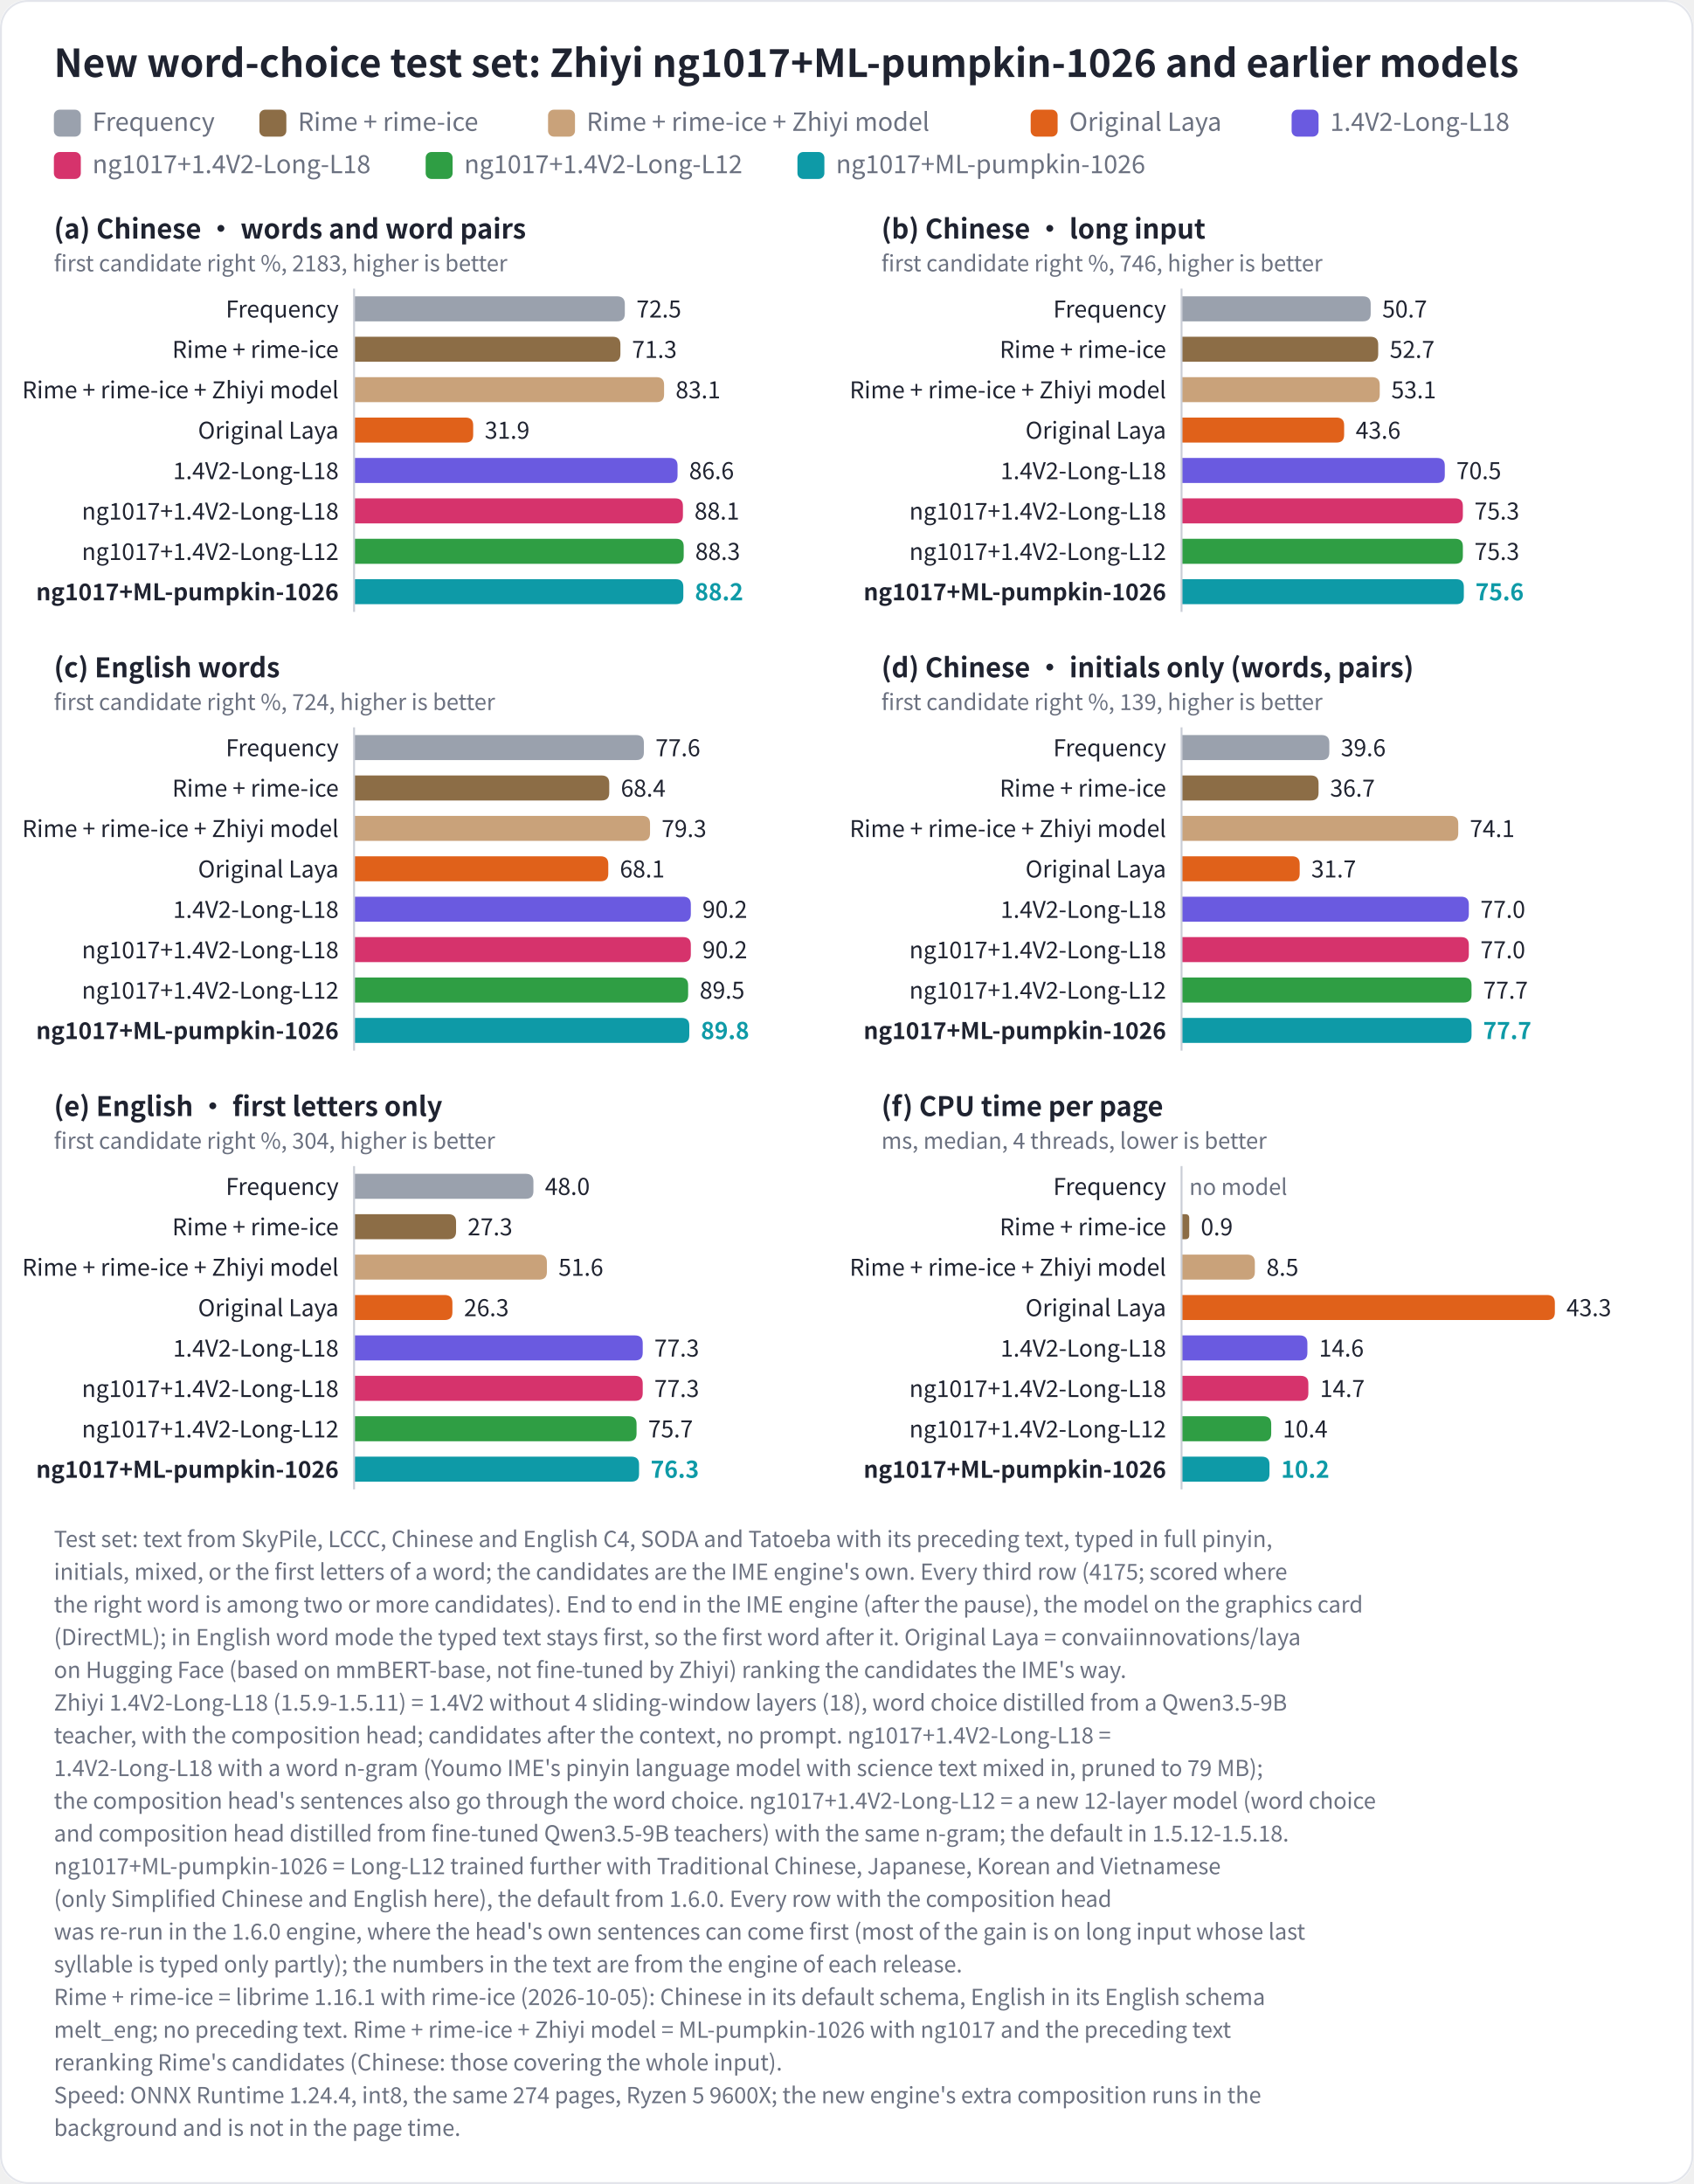
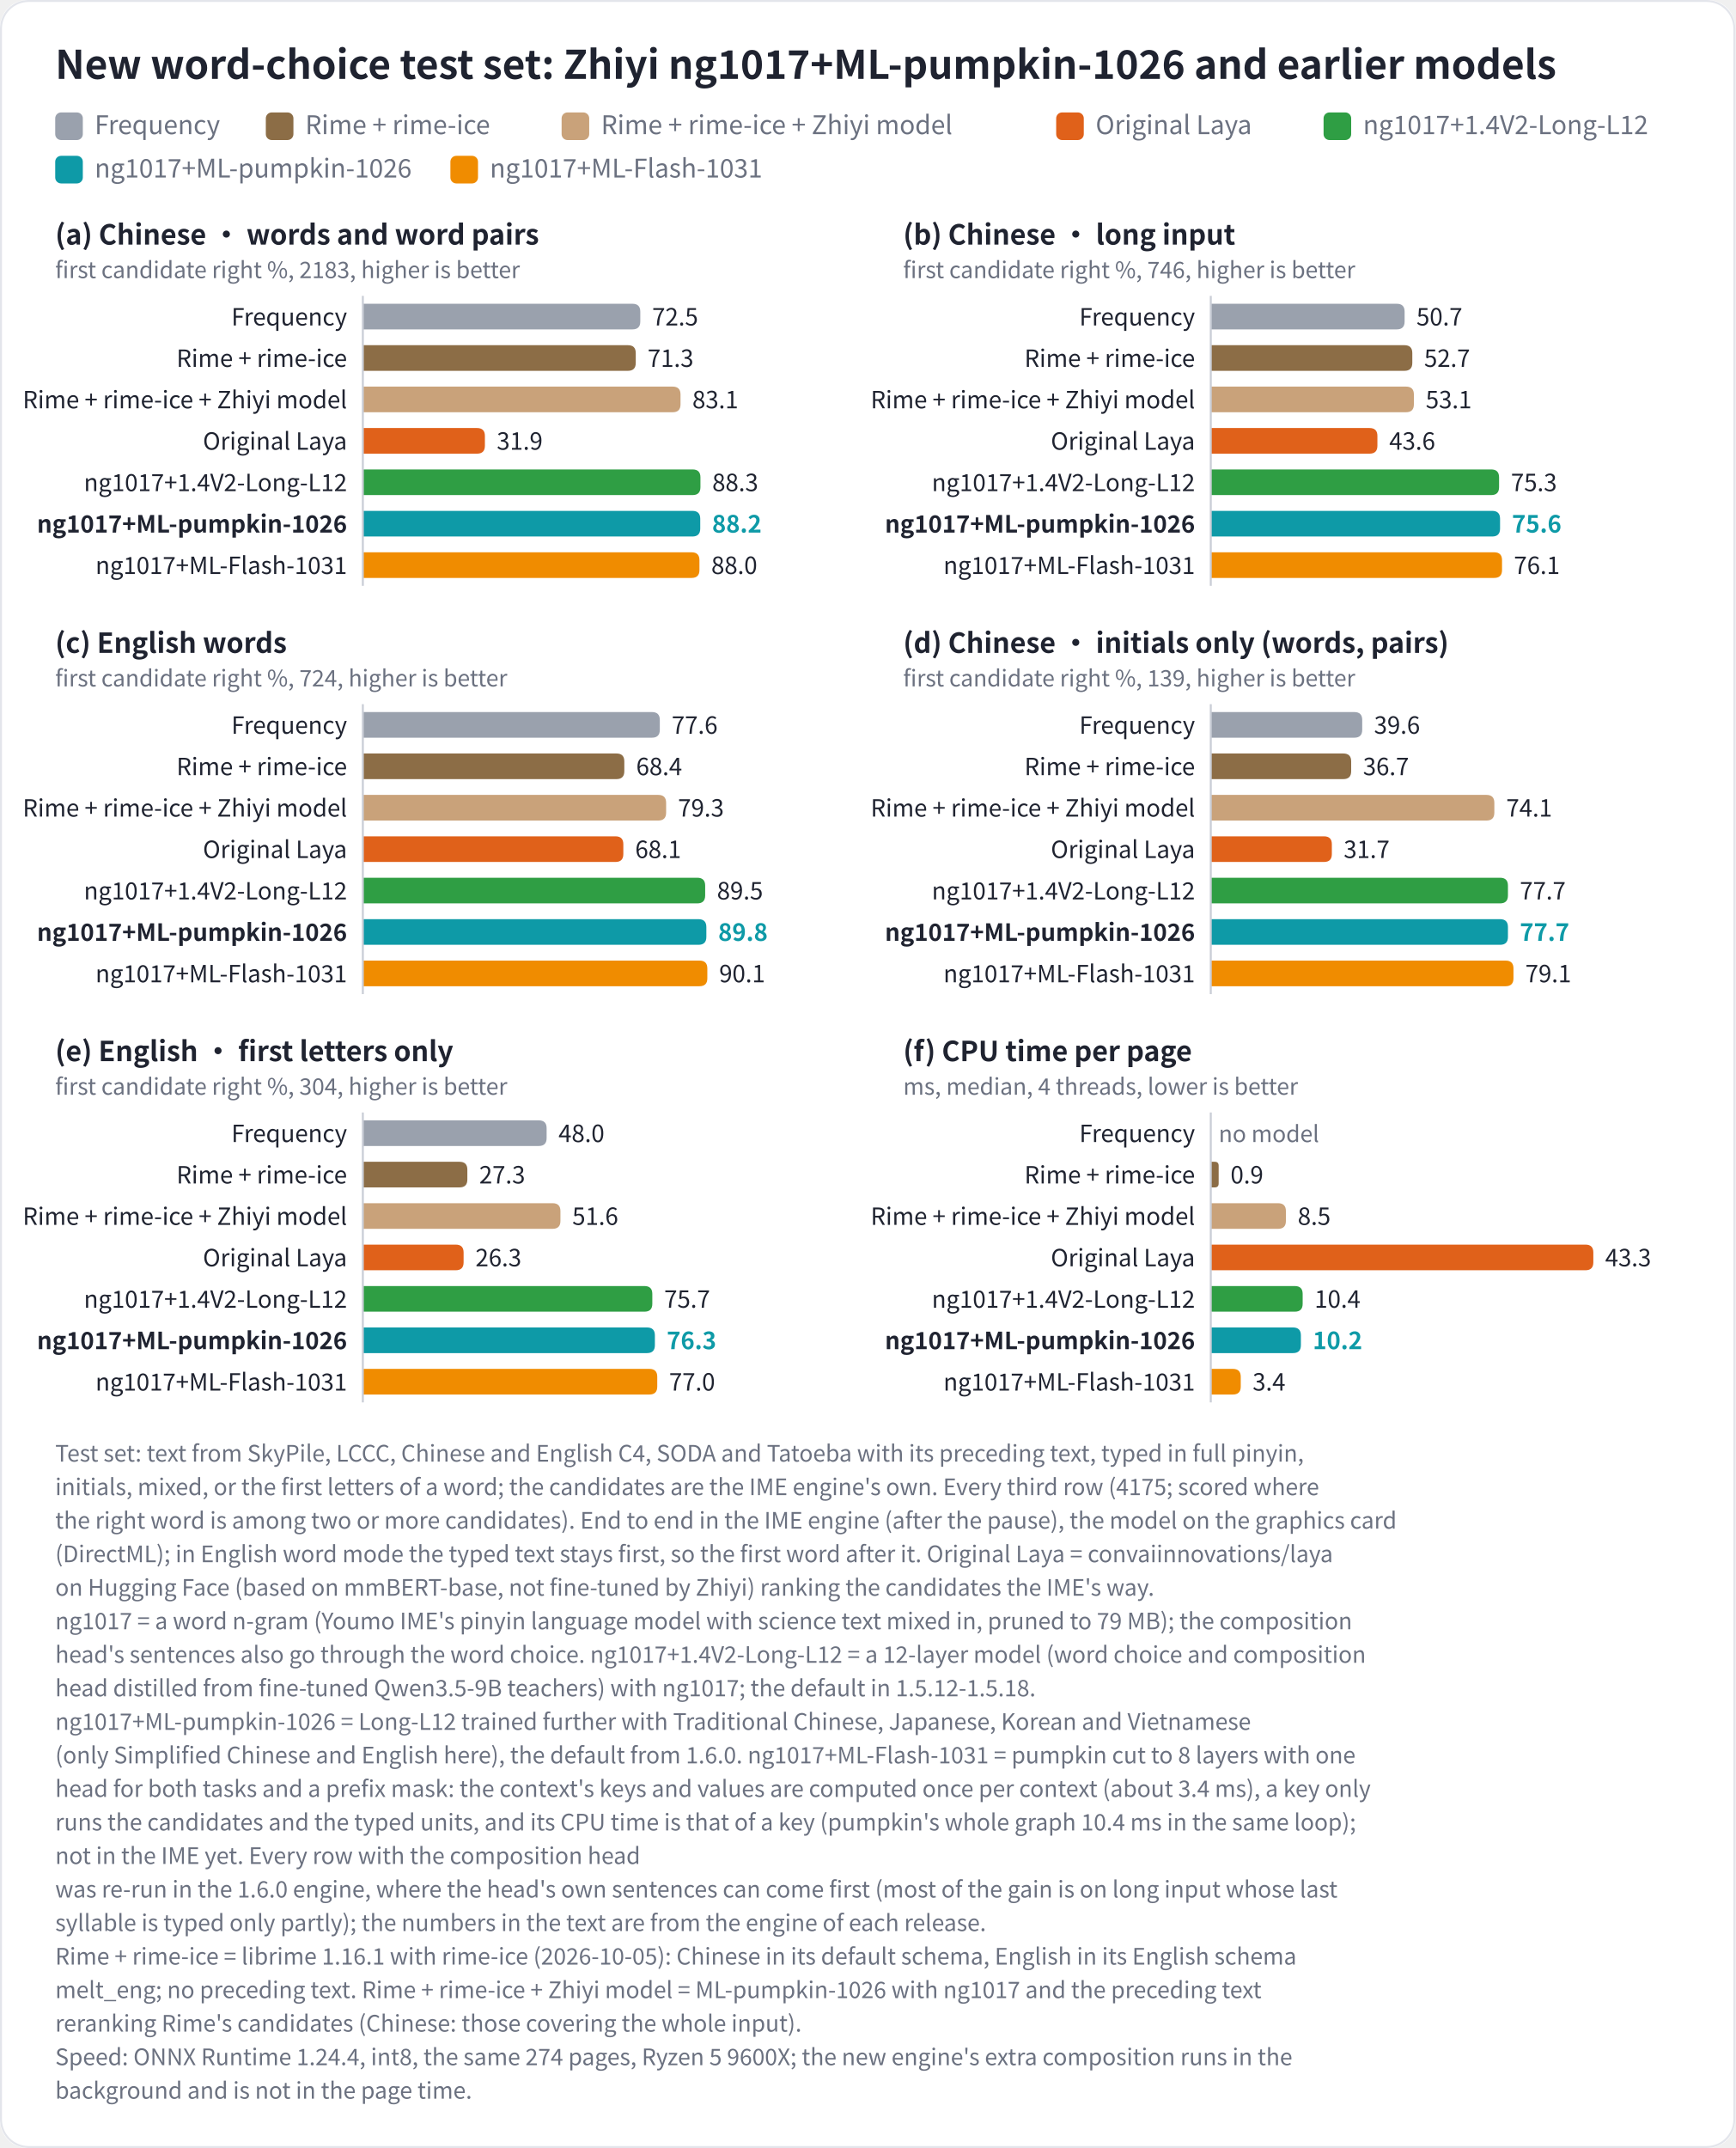
- <svg xmlns="http://www.w3.org/2000/svg" width="880" height="1135" viewBox="0 0 880 1135" font-family="'Microsoft YaHei','PingFang SC','Noto Sans CJK SC','Segoe UI',sans-serif">
-   <rect width="880" height="1135" rx="14" fill="#FFFFFF" />
-   <rect x="0.5" y="0.5" width="879" height="1134" rx="14" fill="none" stroke="#E3E5EB" />
+ <svg xmlns="http://www.w3.org/2000/svg" width="880" height="1089" viewBox="0 0 880 1089" font-family="'Microsoft YaHei','PingFang SC','Noto Sans CJK SC','Segoe UI',sans-serif">
+   <rect width="880" height="1089" rx="14" fill="#FFFFFF" />
+   <rect x="0.5" y="0.5" width="879" height="1088" rx="14" fill="none" stroke="#E3E5EB" />
  <text x="28" y="40" font-size="20" font-weight="700" fill="#1F2330">New word-choice test set: Zhiyi ng1017+ML-pumpkin-1026 and earlier models</text>
  <rect x="28" y="57" width="14" height="14" rx="3" fill="#9AA1AD" />
  <text x="48" y="68" font-size="13" fill="#6B7180">Frequency</text>
  <rect x="134.8" y="57" width="14" height="14" rx="3" fill="#8C6D46" />
  <text x="154.8" y="68" font-size="13" fill="#6B7180">Rime + rime-ice</text>
  <rect x="284.8" y="57" width="14" height="14" rx="3" fill="#C9A27A" />
  <text x="304.8" y="68" font-size="13" fill="#6B7180">Rime + rime-ice + Zhiyi model</text>
  <rect x="535.6" y="57" width="14" height="14" rx="3" fill="#E0611A" />
  <text x="555.6" y="68" font-size="13" fill="#6B7180">Original Laya</text>
-   <rect x="671.2" y="57" width="14" height="14" rx="3" fill="#6A5AE0" />
-   <text x="691.2" y="68" font-size="13" fill="#6B7180">1.4V2-Long-L18</text>
-   <rect x="28" y="79" width="14" height="14" rx="3" fill="#D6336C" />
-   <text x="48" y="90" font-size="13" fill="#6B7180">ng1017+1.4V2-Long-L18</text>
-   <rect x="221.2" y="79" width="14" height="14" rx="3" fill="#2F9E44" />
-   <text x="241.2" y="90" font-size="13" fill="#6B7180">ng1017+1.4V2-Long-L12</text>
-   <rect x="414.4" y="79" width="14" height="14" rx="3" fill="#0E9AA7" />
-   <text x="434.4" y="90" font-size="13" fill="#6B7180">ng1017+ML-pumpkin-1026</text>
+   <rect x="671.2" y="57" width="14" height="14" rx="3" fill="#2F9E44" />
+   <text x="691.2" y="68" font-size="13" fill="#6B7180">ng1017+1.4V2-Long-L12</text>
+   <rect x="28" y="79" width="14" height="14" rx="3" fill="#0E9AA7" />
+   <text x="48" y="90" font-size="13" fill="#6B7180">ng1017+ML-pumpkin-1026</text>
+   <rect x="228.4" y="79" width="14" height="14" rx="3" fill="#F08C00" />
+   <text x="248.4" y="90" font-size="13" fill="#6B7180">ng1017+ML-Flash-1031</text>
  <text x="28" y="124" font-size="14" font-weight="700" fill="#1F2330">(a) Chinese · words and word pairs</text>
  <text x="28" y="141" font-size="11.5" fill="#6B7180">first candidate right %, 2183, higher is better</text>
  <text x="176" y="165" font-size="12" text-anchor="end" font-weight="400" fill="#1F2330">Frequency</text>
  <path d="M184,154 H320.7 Q324.7,154 324.7,158.0 V163.0 Q324.7,167 320.7,167 H184 Z" fill="#9AA1AD" />
  <text x="330.7" y="165" font-size="12" font-weight="400" fill="#1F2330">72.5</text>
  <text x="176" y="186" font-size="12" text-anchor="end" font-weight="400" fill="#1F2330">Rime + rime-ice</text>
  <path d="M184,175 H318.4 Q322.4,175 322.4,179.0 V184.0 Q322.4,188 318.4,188 H184 Z" fill="#8C6D46" />
  <text x="328.4" y="186" font-size="12" font-weight="400" fill="#1F2330">71.3</text>
  <text x="176" y="207" font-size="12" text-anchor="end" font-weight="400" fill="#1F2330">Rime + rime-ice + Zhiyi model</text>
  <path d="M184,196 H341.1 Q345.1,196 345.1,200.0 V205.0 Q345.1,209 341.1,209 H184 Z" fill="#C9A27A" />
  <text x="351.1" y="207" font-size="12" font-weight="400" fill="#1F2330">83.1</text>
  <text x="176" y="228" font-size="12" text-anchor="end" font-weight="400" fill="#1F2330">Original Laya</text>
  <path d="M184,217 H241.9 Q245.9,217 245.9,221.0 V226.0 Q245.9,230 241.9,230 H184 Z" fill="#E0611A" />
  <text x="251.9" y="228" font-size="12" font-weight="400" fill="#1F2330">31.9</text>
-   <text x="176" y="249" font-size="12" text-anchor="end" font-weight="400" fill="#1F2330">1.4V2-Long-L18</text>
-   <path d="M184,238 H348.1 Q352.1,238 352.1,242.0 V247.0 Q352.1,251 348.1,251 H184 Z" fill="#6A5AE0" />
-   <text x="358.1" y="249" font-size="12" font-weight="400" fill="#1F2330">86.6</text>
-   <text x="176" y="270" font-size="12" text-anchor="end" font-weight="400" fill="#1F2330">ng1017+1.4V2-Long-L18</text>
-   <path d="M184,259 H350.9 Q354.9,259 354.9,263.0 V268.0 Q354.9,272 350.9,272 H184 Z" fill="#D6336C" />
-   <text x="360.9" y="270" font-size="12" font-weight="400" fill="#1F2330">88.1</text>
-   <text x="176" y="291" font-size="12" text-anchor="end" font-weight="400" fill="#1F2330">ng1017+1.4V2-Long-L12</text>
-   <path d="M184,280 H351.3 Q355.3,280 355.3,284.0 V289.0 Q355.3,293 351.3,293 H184 Z" fill="#2F9E44" />
-   <text x="361.3" y="291" font-size="12" font-weight="400" fill="#1F2330">88.3</text>
-   <text x="176" y="312" font-size="12" text-anchor="end" font-weight="700" fill="#1F2330">ng1017+ML-pumpkin-1026</text>
-   <path d="M184,301 H351.1 Q355.1,301 355.1,305.0 V310.0 Q355.1,314 351.1,314 H184 Z" fill="#0E9AA7" />
-   <text x="361.1" y="312" font-size="12" font-weight="700" fill="#0E9AA7">88.2</text>
-   <line x1="184" y1="150" x2="184" y2="318" stroke="#C9CDD6" />
+   <text x="176" y="249" font-size="12" text-anchor="end" font-weight="400" fill="#1F2330">ng1017+1.4V2-Long-L12</text>
+   <path d="M184,238 H351.2 Q355.2,238 355.2,242.0 V247.0 Q355.2,251 351.2,251 H184 Z" fill="#2F9E44" />
+   <text x="361.2" y="249" font-size="12" font-weight="400" fill="#1F2330">88.3</text>
+   <text x="176" y="270" font-size="12" text-anchor="end" font-weight="700" fill="#1F2330">ng1017+ML-pumpkin-1026</text>
+   <path d="M184,259 H351.1 Q355.1,259 355.1,263.0 V268.0 Q355.1,272 351.1,272 H184 Z" fill="#0E9AA7" />
+   <text x="361.1" y="270" font-size="12" font-weight="700" fill="#0E9AA7">88.2</text>
+   <text x="176" y="291" font-size="12" text-anchor="end" font-weight="400" fill="#1F2330">ng1017+ML-Flash-1031</text>
+   <path d="M184,280 H350.7 Q354.7,280 354.7,284.0 V289.0 Q354.7,293 350.7,293 H184 Z" fill="#F08C00" />
+   <text x="360.7" y="291" font-size="12" font-weight="400" fill="#1F2330">88.0</text>
+   <line x1="184" y1="150" x2="184" y2="297" stroke="#C9CDD6" />
  <text x="458" y="124" font-size="14" font-weight="700" fill="#1F2330">(b) Chinese · long input</text>
  <text x="458" y="141" font-size="11.5" fill="#6B7180">first candidate right %, 746, higher is better</text>
  <text x="606" y="165" font-size="12" text-anchor="end" font-weight="400" fill="#1F2330">Frequency</text>
  <path d="M614,154 H708.3 Q712.3,154 712.3,158.0 V163.0 Q712.3,167 708.3,167 H614 Z" fill="#9AA1AD" />
  <text x="718.3" y="165" font-size="12" font-weight="400" fill="#1F2330">50.7</text>
  <text x="606" y="186" font-size="12" text-anchor="end" font-weight="400" fill="#1F2330">Rime + rime-ice</text>
  <path d="M614,175 H712.2 Q716.2,175 716.2,179.0 V184.0 Q716.2,188 712.2,188 H614 Z" fill="#8C6D46" />
  <text x="722.2" y="186" font-size="12" font-weight="400" fill="#1F2330">52.7</text>
  <text x="606" y="207" font-size="12" text-anchor="end" font-weight="400" fill="#1F2330">Rime + rime-ice + Zhiyi model</text>
  <path d="M614,196 H713.0 Q717.0,196 717.0,200.0 V205.0 Q717.0,209 713.0,209 H614 Z" fill="#C9A27A" />
  <text x="723.0" y="207" font-size="12" font-weight="400" fill="#1F2330">53.1</text>
  <text x="606" y="228" font-size="12" text-anchor="end" font-weight="400" fill="#1F2330">Original Laya</text>
  <path d="M614,217 H694.5 Q698.5,217 698.5,221.0 V226.0 Q698.5,230 694.5,230 H614 Z" fill="#E0611A" />
  <text x="704.5" y="228" font-size="12" font-weight="400" fill="#1F2330">43.6</text>
-   <text x="606" y="249" font-size="12" text-anchor="end" font-weight="400" fill="#1F2330">1.4V2-Long-L18</text>
-   <path d="M614,238 H746.8 Q750.8,238 750.8,242.0 V247.0 Q750.8,251 746.8,251 H614 Z" fill="#6A5AE0" />
-   <text x="756.8" y="249" font-size="12" font-weight="400" fill="#1F2330">70.5</text>
-   <text x="606" y="270" font-size="12" text-anchor="end" font-weight="400" fill="#1F2330">ng1017+1.4V2-Long-L18</text>
-   <path d="M614,259 H756.2 Q760.2,259 760.2,263.0 V268.0 Q760.2,272 756.2,272 H614 Z" fill="#D6336C" />
-   <text x="766.2" y="270" font-size="12" font-weight="400" fill="#1F2330">75.3</text>
-   <text x="606" y="291" font-size="12" text-anchor="end" font-weight="400" fill="#1F2330">ng1017+1.4V2-Long-L12</text>
-   <path d="M614,280 H756.2 Q760.2,280 760.2,284.0 V289.0 Q760.2,293 756.2,293 H614 Z" fill="#2F9E44" />
-   <text x="766.2" y="291" font-size="12" font-weight="400" fill="#1F2330">75.3</text>
-   <text x="606" y="312" font-size="12" text-anchor="end" font-weight="700" fill="#1F2330">ng1017+ML-pumpkin-1026</text>
-   <path d="M614,301 H756.7 Q760.7,301 760.7,305.0 V310.0 Q760.7,314 756.7,314 H614 Z" fill="#0E9AA7" />
-   <text x="766.7" y="312" font-size="12" font-weight="700" fill="#0E9AA7">75.6</text>
-   <line x1="614" y1="150" x2="614" y2="318" stroke="#C9CDD6" />
-   <text x="28" y="352" font-size="14" font-weight="700" fill="#1F2330">(c) English words</text>
-   <text x="28" y="369" font-size="11.5" fill="#6B7180">first candidate right %, 724, higher is better</text>
-   <text x="176" y="393" font-size="12" text-anchor="end" font-weight="400" fill="#1F2330">Frequency</text>
-   <path d="M184,382 H330.6 Q334.6,382 334.6,386.0 V391.0 Q334.6,395 330.6,395 H184 Z" fill="#9AA1AD" />
-   <text x="340.6" y="393" font-size="12" font-weight="400" fill="#1F2330">77.6</text>
-   <text x="176" y="414" font-size="12" text-anchor="end" font-weight="400" fill="#1F2330">Rime + rime-ice</text>
-   <path d="M184,403 H312.6 Q316.6,403 316.6,407.0 V412.0 Q316.6,416 312.6,416 H184 Z" fill="#8C6D46" />
-   <text x="322.6" y="414" font-size="12" font-weight="400" fill="#1F2330">68.4</text>
-   <text x="176" y="435" font-size="12" text-anchor="end" font-weight="400" fill="#1F2330">Rime + rime-ice + Zhiyi model</text>
-   <path d="M184,424 H333.8 Q337.8,424 337.8,428.0 V433.0 Q337.8,437 333.8,437 H184 Z" fill="#C9A27A" />
-   <text x="343.8" y="435" font-size="12" font-weight="400" fill="#1F2330">79.3</text>
-   <text x="176" y="456" font-size="12" text-anchor="end" font-weight="400" fill="#1F2330">Original Laya</text>
-   <path d="M184,445 H312.1 Q316.1,445 316.1,449.0 V454.0 Q316.1,458 312.1,458 H184 Z" fill="#E0611A" />
-   <text x="322.1" y="456" font-size="12" font-weight="400" fill="#1F2330">68.1</text>
-   <text x="176" y="477" font-size="12" text-anchor="end" font-weight="400" fill="#1F2330">1.4V2-Long-L18</text>
-   <path d="M184,466 H355.0 Q359.0,466 359.0,470.0 V475.0 Q359.0,479 355.0,479 H184 Z" fill="#6A5AE0" />
-   <text x="365.0" y="477" font-size="12" font-weight="400" fill="#1F2330">90.2</text>
-   <text x="176" y="498" font-size="12" text-anchor="end" font-weight="400" fill="#1F2330">ng1017+1.4V2-Long-L18</text>
-   <path d="M184,487 H355.0 Q359.0,487 359.0,491.0 V496.0 Q359.0,500 355.0,500 H184 Z" fill="#D6336C" />
-   <text x="365.0" y="498" font-size="12" font-weight="400" fill="#1F2330">90.2</text>
-   <text x="176" y="519" font-size="12" text-anchor="end" font-weight="400" fill="#1F2330">ng1017+1.4V2-Long-L12</text>
-   <path d="M184,508 H353.6 Q357.6,508 357.6,512.0 V517.0 Q357.6,521 353.6,521 H184 Z" fill="#2F9E44" />
-   <text x="363.6" y="519" font-size="12" font-weight="400" fill="#1F2330">89.5</text>
-   <text x="176" y="540" font-size="12" text-anchor="end" font-weight="700" fill="#1F2330">ng1017+ML-pumpkin-1026</text>
-   <path d="M184,529 H354.2 Q358.2,529 358.2,533.0 V538.0 Q358.2,542 354.2,542 H184 Z" fill="#0E9AA7" />
-   <text x="364.2" y="540" font-size="12" font-weight="700" fill="#0E9AA7">89.8</text>
-   <line x1="184" y1="378" x2="184" y2="546" stroke="#C9CDD6" />
-   <text x="458" y="352" font-size="14" font-weight="700" fill="#1F2330">(d) Chinese · initials only (words, pairs)</text>
-   <text x="458" y="369" font-size="11.5" fill="#6B7180">first candidate right %, 139, higher is better</text>
-   <text x="606" y="393" font-size="12" text-anchor="end" font-weight="400" fill="#1F2330">Frequency</text>
-   <path d="M614,382 H686.8 Q690.8,382 690.8,386.0 V391.0 Q690.8,395 686.8,395 H614 Z" fill="#9AA1AD" />
-   <text x="696.8" y="393" font-size="12" font-weight="400" fill="#1F2330">39.6</text>
-   <text x="606" y="414" font-size="12" text-anchor="end" font-weight="400" fill="#1F2330">Rime + rime-ice</text>
-   <path d="M614,403 H681.2 Q685.2,403 685.2,407.0 V412.0 Q685.2,416 681.2,416 H614 Z" fill="#8C6D46" />
-   <text x="691.2" y="414" font-size="12" font-weight="400" fill="#1F2330">36.7</text>
-   <text x="606" y="435" font-size="12" text-anchor="end" font-weight="400" fill="#1F2330">Rime + rime-ice + Zhiyi model</text>
-   <path d="M614,424 H753.8 Q757.8,424 757.8,428.0 V433.0 Q757.8,437 753.8,437 H614 Z" fill="#C9A27A" />
-   <text x="763.8" y="435" font-size="12" font-weight="400" fill="#1F2330">74.1</text>
-   <text x="606" y="456" font-size="12" text-anchor="end" font-weight="400" fill="#1F2330">Original Laya</text>
-   <path d="M614,445 H671.4 Q675.4,445 675.4,449.0 V454.0 Q675.4,458 671.4,458 H614 Z" fill="#E0611A" />
-   <text x="681.4" y="456" font-size="12" font-weight="400" fill="#1F2330">31.7</text>
-   <text x="606" y="477" font-size="12" text-anchor="end" font-weight="400" fill="#1F2330">1.4V2-Long-L18</text>
-   <path d="M614,466 H759.3 Q763.3,466 763.3,470.0 V475.0 Q763.3,479 759.3,479 H614 Z" fill="#6A5AE0" />
-   <text x="769.3" y="477" font-size="12" font-weight="400" fill="#1F2330">77.0</text>
-   <text x="606" y="498" font-size="12" text-anchor="end" font-weight="400" fill="#1F2330">ng1017+1.4V2-Long-L18</text>
-   <path d="M614,487 H759.3 Q763.3,487 763.3,491.0 V496.0 Q763.3,500 759.3,500 H614 Z" fill="#D6336C" />
-   <text x="769.3" y="498" font-size="12" font-weight="400" fill="#1F2330">77.0</text>
-   <text x="606" y="519" font-size="12" text-anchor="end" font-weight="400" fill="#1F2330">ng1017+1.4V2-Long-L12</text>
-   <path d="M614,508 H760.7 Q764.7,508 764.7,512.0 V517.0 Q764.7,521 760.7,521 H614 Z" fill="#2F9E44" />
-   <text x="770.7" y="519" font-size="12" font-weight="400" fill="#1F2330">77.7</text>
-   <text x="606" y="540" font-size="12" text-anchor="end" font-weight="700" fill="#1F2330">ng1017+ML-pumpkin-1026</text>
-   <path d="M614,529 H760.7 Q764.7,529 764.7,533.0 V538.0 Q764.7,542 760.7,542 H614 Z" fill="#0E9AA7" />
-   <text x="770.7" y="540" font-size="12" font-weight="700" fill="#0E9AA7">77.7</text>
-   <line x1="614" y1="378" x2="614" y2="546" stroke="#C9CDD6" />
-   <text x="28" y="580" font-size="14" font-weight="700" fill="#1F2330">(e) English · first letters only</text>
-   <text x="28" y="597" font-size="11.5" fill="#6B7180">first candidate right %, 304, higher is better</text>
-   <text x="176" y="621" font-size="12" text-anchor="end" font-weight="400" fill="#1F2330">Frequency</text>
-   <path d="M184,610 H273.2 Q277.2,610 277.2,614.0 V619.0 Q277.2,623 273.2,623 H184 Z" fill="#9AA1AD" />
-   <text x="283.2" y="621" font-size="12" font-weight="400" fill="#1F2330">48.0</text>
-   <text x="176" y="642" font-size="12" text-anchor="end" font-weight="400" fill="#1F2330">Rime + rime-ice</text>
-   <path d="M184,631 H233.0 Q237.0,631 237.0,635.0 V640.0 Q237.0,644 233.0,644 H184 Z" fill="#8C6D46" />
-   <text x="243.0" y="642" font-size="12" font-weight="400" fill="#1F2330">27.3</text>
-   <text x="176" y="663" font-size="12" text-anchor="end" font-weight="400" fill="#1F2330">Rime + rime-ice + Zhiyi model</text>
-   <path d="M184,652 H280.2 Q284.2,652 284.2,656.0 V661.0 Q284.2,665 280.2,665 H184 Z" fill="#C9A27A" />
-   <text x="290.2" y="663" font-size="12" font-weight="400" fill="#1F2330">51.6</text>
-   <text x="176" y="684" font-size="12" text-anchor="end" font-weight="400" fill="#1F2330">Original Laya</text>
-   <path d="M184,673 H231.1 Q235.1,673 235.1,677.0 V682.0 Q235.1,686 231.1,686 H184 Z" fill="#E0611A" />
-   <text x="241.1" y="684" font-size="12" font-weight="400" fill="#1F2330">26.3</text>
-   <text x="176" y="705" font-size="12" text-anchor="end" font-weight="400" fill="#1F2330">1.4V2-Long-L18</text>
-   <path d="M184,694 H330.0 Q334.0,694 334.0,698.0 V703.0 Q334.0,707 330.0,707 H184 Z" fill="#6A5AE0" />
-   <text x="340.0" y="705" font-size="12" font-weight="400" fill="#1F2330">77.3</text>
-   <text x="176" y="726" font-size="12" text-anchor="end" font-weight="400" fill="#1F2330">ng1017+1.4V2-Long-L18</text>
-   <path d="M184,715 H330.0 Q334.0,715 334.0,719.0 V724.0 Q334.0,728 330.0,728 H184 Z" fill="#D6336C" />
-   <text x="340.0" y="726" font-size="12" font-weight="400" fill="#1F2330">77.3</text>
-   <text x="176" y="747" font-size="12" text-anchor="end" font-weight="400" fill="#1F2330">ng1017+1.4V2-Long-L12</text>
-   <path d="M184,736 H326.8 Q330.8,736 330.8,740.0 V745.0 Q330.8,749 326.8,749 H184 Z" fill="#2F9E44" />
-   <text x="336.8" y="747" font-size="12" font-weight="400" fill="#1F2330">75.7</text>
-   <text x="176" y="768" font-size="12" text-anchor="end" font-weight="700" fill="#1F2330">ng1017+ML-pumpkin-1026</text>
-   <path d="M184,757 H328.1 Q332.1,757 332.1,761.0 V766.0 Q332.1,770 328.1,770 H184 Z" fill="#0E9AA7" />
-   <text x="338.1" y="768" font-size="12" font-weight="700" fill="#0E9AA7">76.3</text>
-   <line x1="184" y1="606" x2="184" y2="774" stroke="#C9CDD6" />
-   <text x="458" y="580" font-size="14" font-weight="700" fill="#1F2330">(f) CPU time per page</text>
-   <text x="458" y="597" font-size="11.5" fill="#6B7180">ms, median, 4 threads, lower is better</text>
-   <text x="606" y="621" font-size="12" text-anchor="end" font-weight="400" fill="#1F2330">Frequency</text>
-   <text x="618" y="621" font-size="11.5" fill="#6B7180">no model</text>
-   <text x="606" y="642" font-size="12" text-anchor="end" font-weight="400" fill="#1F2330">Rime + rime-ice</text>
-   <path d="M614,631 H616.0 Q618.0,631 618.0,633.0 V642.0 Q618.0,644 616.0,644 H614 Z" fill="#8C6D46" />
-   <text x="624.0" y="642" font-size="12" font-weight="400" fill="#1F2330">0.9</text>
-   <text x="606" y="663" font-size="12" text-anchor="end" font-weight="400" fill="#1F2330">Rime + rime-ice + Zhiyi model</text>
-   <path d="M614,652 H648.1 Q652.1,652 652.1,656.0 V661.0 Q652.1,665 648.1,665 H614 Z" fill="#C9A27A" />
-   <text x="658.1" y="663" font-size="12" font-weight="400" fill="#1F2330">8.5</text>
-   <text x="606" y="684" font-size="12" text-anchor="end" font-weight="400" fill="#1F2330">Original Laya</text>
-   <path d="M614,673 H804.0 Q808.0,673 808.0,677.0 V682.0 Q808.0,686 804.0,686 H614 Z" fill="#E0611A" />
-   <text x="814.0" y="684" font-size="12" font-weight="400" fill="#1F2330">43.3</text>
-   <text x="606" y="705" font-size="12" text-anchor="end" font-weight="400" fill="#1F2330">1.4V2-Long-L18</text>
-   <path d="M614,694 H675.4 Q679.4,694 679.4,698.0 V703.0 Q679.4,707 675.4,707 H614 Z" fill="#6A5AE0" />
-   <text x="685.4" y="705" font-size="12" font-weight="400" fill="#1F2330">14.6</text>
-   <text x="606" y="726" font-size="12" text-anchor="end" font-weight="400" fill="#1F2330">ng1017+1.4V2-Long-L18</text>
-   <path d="M614,715 H675.9 Q679.9,715 679.9,719.0 V724.0 Q679.9,728 675.9,728 H614 Z" fill="#D6336C" />
-   <text x="685.9" y="726" font-size="12" font-weight="400" fill="#1F2330">14.7</text>
-   <text x="606" y="747" font-size="12" text-anchor="end" font-weight="400" fill="#1F2330">ng1017+1.4V2-Long-L12</text>
-   <path d="M614,736 H656.6 Q660.6,736 660.6,740.0 V745.0 Q660.6,749 656.6,749 H614 Z" fill="#2F9E44" />
-   <text x="666.6" y="747" font-size="12" font-weight="400" fill="#1F2330">10.4</text>
-   <text x="606" y="768" font-size="12" text-anchor="end" font-weight="700" fill="#1F2330">ng1017+ML-pumpkin-1026</text>
-   <path d="M614,757 H655.7 Q659.7,757 659.7,761.0 V766.0 Q659.7,770 655.7,770 H614 Z" fill="#0E9AA7" />
-   <text x="665.7" y="768" font-size="12" font-weight="700" fill="#0E9AA7">10.2</text>
-   <line x1="614" y1="606" x2="614" y2="774" stroke="#C9CDD6" />
-   <text x="28" y="804" font-size="11.5" fill="#6B7180">Test set: text from SkyPile, LCCC, Chinese and English C4, SODA and Tatoeba with its preceding text, typed in full pinyin,</text>
-   <text x="28" y="821" font-size="11.5" fill="#6B7180">initials, mixed, or the first letters of a word; the candidates are the IME engine's own. Every third row (4175; scored where</text>
-   <text x="28" y="838" font-size="11.5" fill="#6B7180">the right word is among two or more candidates). End to end in the IME engine (after the pause), the model on the graphics card</text>
-   <text x="28" y="855" font-size="11.5" fill="#6B7180">(DirectML); in English word mode the typed text stays first, so the first word after it. Original Laya = convaiinnovations/laya</text>
-   <text x="28" y="872" font-size="11.5" fill="#6B7180">on Hugging Face (based on mmBERT-base, not fine-tuned by Zhiyi) ranking the candidates the IME's way.</text>
-   <text x="28" y="889" font-size="11.5" fill="#6B7180">Zhiyi 1.4V2-Long-L18 (1.5.9-1.5.11) = 1.4V2 without 4 sliding-window layers (18), word choice distilled from a Qwen3.5-9B</text>
-   <text x="28" y="906" font-size="11.5" fill="#6B7180">teacher, with the composition head; candidates after the context, no prompt. ng1017+1.4V2-Long-L18 =</text>
-   <text x="28" y="923" font-size="11.5" fill="#6B7180">1.4V2-Long-L18 with a word n-gram (Youmo IME's pinyin language model with science text mixed in, pruned to 79 MB);</text>
-   <text x="28" y="940" font-size="11.5" fill="#6B7180">the composition head's sentences also go through the word choice. ng1017+1.4V2-Long-L12 = a new 12-layer model (word choice</text>
-   <text x="28" y="957" font-size="11.5" fill="#6B7180">and composition head distilled from fine-tuned Qwen3.5-9B teachers) with the same n-gram; the default in 1.5.12-1.5.18.</text>
-   <text x="28" y="974" font-size="11.5" fill="#6B7180">ng1017+ML-pumpkin-1026 = Long-L12 trained further with Traditional Chinese, Japanese, Korean and Vietnamese</text>
-   <text x="28" y="991" font-size="11.5" fill="#6B7180">(only Simplified Chinese and English here), the default from 1.6.0. Every row with the composition head</text>
-   <text x="28" y="1008" font-size="11.5" fill="#6B7180">was re-run in the 1.6.0 engine, where the head's own sentences can come first (most of the gain is on long input whose last</text>
-   <text x="28" y="1025" font-size="11.5" fill="#6B7180">syllable is typed only partly); the numbers in the text are from the engine of each release.</text>
-   <text x="28" y="1042" font-size="11.5" fill="#6B7180">Rime + rime-ice = librime 1.16.1 with rime-ice (2026-10-05): Chinese in its default schema, English in its English schema</text>
-   <text x="28" y="1059" font-size="11.5" fill="#6B7180">melt_eng; no preceding text. Rime + rime-ice + Zhiyi model = ML-pumpkin-1026 with ng1017 and the preceding text</text>
-   <text x="28" y="1076" font-size="11.5" fill="#6B7180">reranking Rime's candidates (Chinese: those covering the whole input).</text>
-   <text x="28" y="1093" font-size="11.5" fill="#6B7180">Speed: ONNX Runtime 1.24.4, int8, the same 274 pages, Ryzen 5 9600X; the new engine's extra composition runs in the</text>
-   <text x="28" y="1110" font-size="11.5" fill="#6B7180">background and is not in the page time.</text>
+   <text x="606" y="249" font-size="12" text-anchor="end" font-weight="400" fill="#1F2330">ng1017+1.4V2-Long-L12</text>
+   <path d="M614,238 H756.2 Q760.2,238 760.2,242.0 V247.0 Q760.2,251 756.2,251 H614 Z" fill="#2F9E44" />
+   <text x="766.2" y="249" font-size="12" font-weight="400" fill="#1F2330">75.3</text>
+   <text x="606" y="270" font-size="12" text-anchor="end" font-weight="700" fill="#1F2330">ng1017+ML-pumpkin-1026</text>
+   <path d="M614,259 H756.7 Q760.7,259 760.7,263.0 V268.0 Q760.7,272 756.7,272 H614 Z" fill="#0E9AA7" />
+   <text x="766.7" y="270" font-size="12" font-weight="700" fill="#0E9AA7">75.6</text>
+   <text x="606" y="291" font-size="12" text-anchor="end" font-weight="400" fill="#1F2330">ng1017+ML-Flash-1031</text>
+   <path d="M614,280 H757.7 Q761.7,280 761.7,284.0 V289.0 Q761.7,293 757.7,293 H614 Z" fill="#F08C00" />
+   <text x="767.7" y="291" font-size="12" font-weight="400" fill="#1F2330">76.1</text>
+   <line x1="614" y1="150" x2="614" y2="297" stroke="#C9CDD6" />
+   <text x="28" y="331" font-size="14" font-weight="700" fill="#1F2330">(c) English words</text>
+   <text x="28" y="348" font-size="11.5" fill="#6B7180">first candidate right %, 724, higher is better</text>
+   <text x="176" y="372" font-size="12" text-anchor="end" font-weight="400" fill="#1F2330">Frequency</text>
+   <path d="M184,361 H330.6 Q334.6,361 334.6,365.0 V370.0 Q334.6,374 330.6,374 H184 Z" fill="#9AA1AD" />
+   <text x="340.6" y="372" font-size="12" font-weight="400" fill="#1F2330">77.6</text>
+   <text x="176" y="393" font-size="12" text-anchor="end" font-weight="400" fill="#1F2330">Rime + rime-ice</text>
+   <path d="M184,382 H312.6 Q316.6,382 316.6,386.0 V391.0 Q316.6,395 312.6,395 H184 Z" fill="#8C6D46" />
+   <text x="322.6" y="393" font-size="12" font-weight="400" fill="#1F2330">68.4</text>
+   <text x="176" y="414" font-size="12" text-anchor="end" font-weight="400" fill="#1F2330">Rime + rime-ice + Zhiyi model</text>
+   <path d="M184,403 H333.8 Q337.8,403 337.8,407.0 V412.0 Q337.8,416 333.8,416 H184 Z" fill="#C9A27A" />
+   <text x="343.8" y="414" font-size="12" font-weight="400" fill="#1F2330">79.3</text>
+   <text x="176" y="435" font-size="12" text-anchor="end" font-weight="400" fill="#1F2330">Original Laya</text>
+   <path d="M184,424 H312.1 Q316.1,424 316.1,428.0 V433.0 Q316.1,437 312.1,437 H184 Z" fill="#E0611A" />
+   <text x="322.1" y="435" font-size="12" font-weight="400" fill="#1F2330">68.1</text>
+   <text x="176" y="456" font-size="12" text-anchor="end" font-weight="400" fill="#1F2330">ng1017+1.4V2-Long-L12</text>
+   <path d="M184,445 H353.6 Q357.6,445 357.6,449.0 V454.0 Q357.6,458 353.6,458 H184 Z" fill="#2F9E44" />
+   <text x="363.6" y="456" font-size="12" font-weight="400" fill="#1F2330">89.5</text>
+   <text x="176" y="477" font-size="12" text-anchor="end" font-weight="700" fill="#1F2330">ng1017+ML-pumpkin-1026</text>
+   <path d="M184,466 H354.2 Q358.2,466 358.2,470.0 V475.0 Q358.2,479 354.2,479 H184 Z" fill="#0E9AA7" />
+   <text x="364.2" y="477" font-size="12" font-weight="700" fill="#0E9AA7">89.8</text>
+   <text x="176" y="498" font-size="12" text-anchor="end" font-weight="400" fill="#1F2330">ng1017+ML-Flash-1031</text>
+   <path d="M184,487 H354.7 Q358.7,487 358.7,491.0 V496.0 Q358.7,500 354.7,500 H184 Z" fill="#F08C00" />
+   <text x="364.7" y="498" font-size="12" font-weight="400" fill="#1F2330">90.1</text>
+   <line x1="184" y1="357" x2="184" y2="504" stroke="#C9CDD6" />
+   <text x="458" y="331" font-size="14" font-weight="700" fill="#1F2330">(d) Chinese · initials only (words, pairs)</text>
+   <text x="458" y="348" font-size="11.5" fill="#6B7180">first candidate right %, 139, higher is better</text>
+   <text x="606" y="372" font-size="12" text-anchor="end" font-weight="400" fill="#1F2330">Frequency</text>
+   <path d="M614,361 H686.8 Q690.8,361 690.8,365.0 V370.0 Q690.8,374 686.8,374 H614 Z" fill="#9AA1AD" />
+   <text x="696.8" y="372" font-size="12" font-weight="400" fill="#1F2330">39.6</text>
+   <text x="606" y="393" font-size="12" text-anchor="end" font-weight="400" fill="#1F2330">Rime + rime-ice</text>
+   <path d="M614,382 H681.2 Q685.2,382 685.2,386.0 V391.0 Q685.2,395 681.2,395 H614 Z" fill="#8C6D46" />
+   <text x="691.2" y="393" font-size="12" font-weight="400" fill="#1F2330">36.7</text>
+   <text x="606" y="414" font-size="12" text-anchor="end" font-weight="400" fill="#1F2330">Rime + rime-ice + Zhiyi model</text>
+   <path d="M614,403 H753.8 Q757.8,403 757.8,407.0 V412.0 Q757.8,416 753.8,416 H614 Z" fill="#C9A27A" />
+   <text x="763.8" y="414" font-size="12" font-weight="400" fill="#1F2330">74.1</text>
+   <text x="606" y="435" font-size="12" text-anchor="end" font-weight="400" fill="#1F2330">Original Laya</text>
+   <path d="M614,424 H671.4 Q675.4,424 675.4,428.0 V433.0 Q675.4,437 671.4,437 H614 Z" fill="#E0611A" />
+   <text x="681.4" y="435" font-size="12" font-weight="400" fill="#1F2330">31.7</text>
+   <text x="606" y="456" font-size="12" text-anchor="end" font-weight="400" fill="#1F2330">ng1017+1.4V2-Long-L12</text>
+   <path d="M614,445 H760.7 Q764.7,445 764.7,449.0 V454.0 Q764.7,458 760.7,458 H614 Z" fill="#2F9E44" />
+   <text x="770.7" y="456" font-size="12" font-weight="400" fill="#1F2330">77.7</text>
+   <text x="606" y="477" font-size="12" text-anchor="end" font-weight="700" fill="#1F2330">ng1017+ML-pumpkin-1026</text>
+   <path d="M614,466 H760.7 Q764.7,466 764.7,470.0 V475.0 Q764.7,479 760.7,479 H614 Z" fill="#0E9AA7" />
+   <text x="770.7" y="477" font-size="12" font-weight="700" fill="#0E9AA7">77.7</text>
+   <text x="606" y="498" font-size="12" text-anchor="end" font-weight="400" fill="#1F2330">ng1017+ML-Flash-1031</text>
+   <path d="M614,487 H763.5 Q767.5,487 767.5,491.0 V496.0 Q767.5,500 763.5,500 H614 Z" fill="#F08C00" />
+   <text x="773.5" y="498" font-size="12" font-weight="400" fill="#1F2330">79.1</text>
+   <line x1="614" y1="357" x2="614" y2="504" stroke="#C9CDD6" />
+   <text x="28" y="538" font-size="14" font-weight="700" fill="#1F2330">(e) English · first letters only</text>
+   <text x="28" y="555" font-size="11.5" fill="#6B7180">first candidate right %, 304, higher is better</text>
+   <text x="176" y="579" font-size="12" text-anchor="end" font-weight="400" fill="#1F2330">Frequency</text>
+   <path d="M184,568 H273.2 Q277.2,568 277.2,572.0 V577.0 Q277.2,581 273.2,581 H184 Z" fill="#9AA1AD" />
+   <text x="283.2" y="579" font-size="12" font-weight="400" fill="#1F2330">48.0</text>
+   <text x="176" y="600" font-size="12" text-anchor="end" font-weight="400" fill="#1F2330">Rime + rime-ice</text>
+   <path d="M184,589 H233.0 Q237.0,589 237.0,593.0 V598.0 Q237.0,602 233.0,602 H184 Z" fill="#8C6D46" />
+   <text x="243.0" y="600" font-size="12" font-weight="400" fill="#1F2330">27.3</text>
+   <text x="176" y="621" font-size="12" text-anchor="end" font-weight="400" fill="#1F2330">Rime + rime-ice + Zhiyi model</text>
+   <path d="M184,610 H280.2 Q284.2,610 284.2,614.0 V619.0 Q284.2,623 280.2,623 H184 Z" fill="#C9A27A" />
+   <text x="290.2" y="621" font-size="12" font-weight="400" fill="#1F2330">51.6</text>
+   <text x="176" y="642" font-size="12" text-anchor="end" font-weight="400" fill="#1F2330">Original Laya</text>
+   <path d="M184,631 H231.1 Q235.1,631 235.1,635.0 V640.0 Q235.1,644 231.1,644 H184 Z" fill="#E0611A" />
+   <text x="241.1" y="642" font-size="12" font-weight="400" fill="#1F2330">26.3</text>
+   <text x="176" y="663" font-size="12" text-anchor="end" font-weight="400" fill="#1F2330">ng1017+1.4V2-Long-L12</text>
+   <path d="M184,652 H326.8 Q330.8,652 330.8,656.0 V661.0 Q330.8,665 326.8,665 H184 Z" fill="#2F9E44" />
+   <text x="336.8" y="663" font-size="12" font-weight="400" fill="#1F2330">75.7</text>
+   <text x="176" y="684" font-size="12" text-anchor="end" font-weight="700" fill="#1F2330">ng1017+ML-pumpkin-1026</text>
+   <path d="M184,673 H328.1 Q332.1,673 332.1,677.0 V682.0 Q332.1,686 328.1,686 H184 Z" fill="#0E9AA7" />
+   <text x="338.1" y="684" font-size="12" font-weight="700" fill="#0E9AA7">76.3</text>
+   <text x="176" y="705" font-size="12" text-anchor="end" font-weight="400" fill="#1F2330">ng1017+ML-Flash-1031</text>
+   <path d="M184,694 H329.3 Q333.3,694 333.3,698.0 V703.0 Q333.3,707 329.3,707 H184 Z" fill="#F08C00" />
+   <text x="339.3" y="705" font-size="12" font-weight="400" fill="#1F2330">77.0</text>
+   <line x1="184" y1="564" x2="184" y2="711" stroke="#C9CDD6" />
+   <text x="458" y="538" font-size="14" font-weight="700" fill="#1F2330">(f) CPU time per page</text>
+   <text x="458" y="555" font-size="11.5" fill="#6B7180">ms, median, 4 threads, lower is better</text>
+   <text x="606" y="579" font-size="12" text-anchor="end" font-weight="400" fill="#1F2330">Frequency</text>
+   <text x="618" y="579" font-size="11.5" fill="#6B7180">no model</text>
+   <text x="606" y="600" font-size="12" text-anchor="end" font-weight="400" fill="#1F2330">Rime + rime-ice</text>
+   <path d="M614,589 H616.0 Q618.0,589 618.0,591.0 V600.0 Q618.0,602 616.0,602 H614 Z" fill="#8C6D46" />
+   <text x="624.0" y="600" font-size="12" font-weight="400" fill="#1F2330">0.9</text>
+   <text x="606" y="621" font-size="12" text-anchor="end" font-weight="400" fill="#1F2330">Rime + rime-ice + Zhiyi model</text>
+   <path d="M614,610 H648.1 Q652.1,610 652.1,614.0 V619.0 Q652.1,623 648.1,623 H614 Z" fill="#C9A27A" />
+   <text x="658.1" y="621" font-size="12" font-weight="400" fill="#1F2330">8.5</text>
+   <text x="606" y="642" font-size="12" text-anchor="end" font-weight="400" fill="#1F2330">Original Laya</text>
+   <path d="M614,631 H804.0 Q808.0,631 808.0,635.0 V640.0 Q808.0,644 804.0,644 H614 Z" fill="#E0611A" />
+   <text x="814.0" y="642" font-size="12" font-weight="400" fill="#1F2330">43.3</text>
+   <text x="606" y="663" font-size="12" text-anchor="end" font-weight="400" fill="#1F2330">ng1017+1.4V2-Long-L12</text>
+   <path d="M614,652 H656.6 Q660.6,652 660.6,656.0 V661.0 Q660.6,665 656.6,665 H614 Z" fill="#2F9E44" />
+   <text x="666.6" y="663" font-size="12" font-weight="400" fill="#1F2330">10.4</text>
+   <text x="606" y="684" font-size="12" text-anchor="end" font-weight="700" fill="#1F2330">ng1017+ML-pumpkin-1026</text>
+   <path d="M614,673 H655.7 Q659.7,673 659.7,677.0 V682.0 Q659.7,686 655.7,686 H614 Z" fill="#0E9AA7" />
+   <text x="665.7" y="684" font-size="12" font-weight="700" fill="#0E9AA7">10.2</text>
+   <text x="606" y="705" font-size="12" text-anchor="end" font-weight="400" fill="#1F2330">ng1017+ML-Flash-1031</text>
+   <path d="M614,694 H625.2 Q629.2,694 629.2,698.0 V703.0 Q629.2,707 625.2,707 H614 Z" fill="#F08C00" />
+   <text x="635.2" y="705" font-size="12" font-weight="400" fill="#1F2330">3.4</text>
+   <line x1="614" y1="564" x2="614" y2="711" stroke="#C9CDD6" />
+   <text x="28" y="741" font-size="11.5" fill="#6B7180">Test set: text from SkyPile, LCCC, Chinese and English C4, SODA and Tatoeba with its preceding text, typed in full pinyin,</text>
+   <text x="28" y="758" font-size="11.5" fill="#6B7180">initials, mixed, or the first letters of a word; the candidates are the IME engine's own. Every third row (4175; scored where</text>
+   <text x="28" y="775" font-size="11.5" fill="#6B7180">the right word is among two or more candidates). End to end in the IME engine (after the pause), the model on the graphics card</text>
+   <text x="28" y="792" font-size="11.5" fill="#6B7180">(DirectML); in English word mode the typed text stays first, so the first word after it. Original Laya = convaiinnovations/laya</text>
+   <text x="28" y="809" font-size="11.5" fill="#6B7180">on Hugging Face (based on mmBERT-base, not fine-tuned by Zhiyi) ranking the candidates the IME's way.</text>
+   <text x="28" y="826" font-size="11.5" fill="#6B7180">ng1017 = a word n-gram (Youmo IME's pinyin language model with science text mixed in, pruned to 79 MB); the composition</text>
+   <text x="28" y="843" font-size="11.5" fill="#6B7180">head's sentences also go through the word choice. ng1017+1.4V2-Long-L12 = a 12-layer model (word choice and composition</text>
+   <text x="28" y="860" font-size="11.5" fill="#6B7180">head distilled from fine-tuned Qwen3.5-9B teachers) with ng1017; the default in 1.5.12-1.5.18.</text>
+   <text x="28" y="877" font-size="11.5" fill="#6B7180">ng1017+ML-pumpkin-1026 = Long-L12 trained further with Traditional Chinese, Japanese, Korean and Vietnamese</text>
+   <text x="28" y="894" font-size="11.5" fill="#6B7180">(only Simplified Chinese and English here), the default from 1.6.0. ng1017+ML-Flash-1031 = pumpkin cut to 8 layers with one</text>
+   <text x="28" y="911" font-size="11.5" fill="#6B7180">head for both tasks and a prefix mask: the context's keys and values are computed once per context (about 3.4 ms), a key only</text>
+   <text x="28" y="928" font-size="11.5" fill="#6B7180">runs the candidates and the typed units, and its CPU time is that of a key (pumpkin's whole graph 10.4 ms in the same loop);</text>
+   <text x="28" y="945" font-size="11.5" fill="#6B7180">not in the IME yet. Every row with the composition head</text>
+   <text x="28" y="962" font-size="11.5" fill="#6B7180">was re-run in the 1.6.0 engine, where the head's own sentences can come first (most of the gain is on long input whose last</text>
+   <text x="28" y="979" font-size="11.5" fill="#6B7180">syllable is typed only partly); the numbers in the text are from the engine of each release.</text>
+   <text x="28" y="996" font-size="11.5" fill="#6B7180">Rime + rime-ice = librime 1.16.1 with rime-ice (2026-10-05): Chinese in its default schema, English in its English schema</text>
+   <text x="28" y="1013" font-size="11.5" fill="#6B7180">melt_eng; no preceding text. Rime + rime-ice + Zhiyi model = ML-pumpkin-1026 with ng1017 and the preceding text</text>
+   <text x="28" y="1030" font-size="11.5" fill="#6B7180">reranking Rime's candidates (Chinese: those covering the whole input).</text>
+   <text x="28" y="1047" font-size="11.5" fill="#6B7180">Speed: ONNX Runtime 1.24.4, int8, the same 274 pages, Ryzen 5 9600X; the new engine's extra composition runs in the</text>
+   <text x="28" y="1064" font-size="11.5" fill="#6B7180">background and is not in the page time.</text>
</svg>
